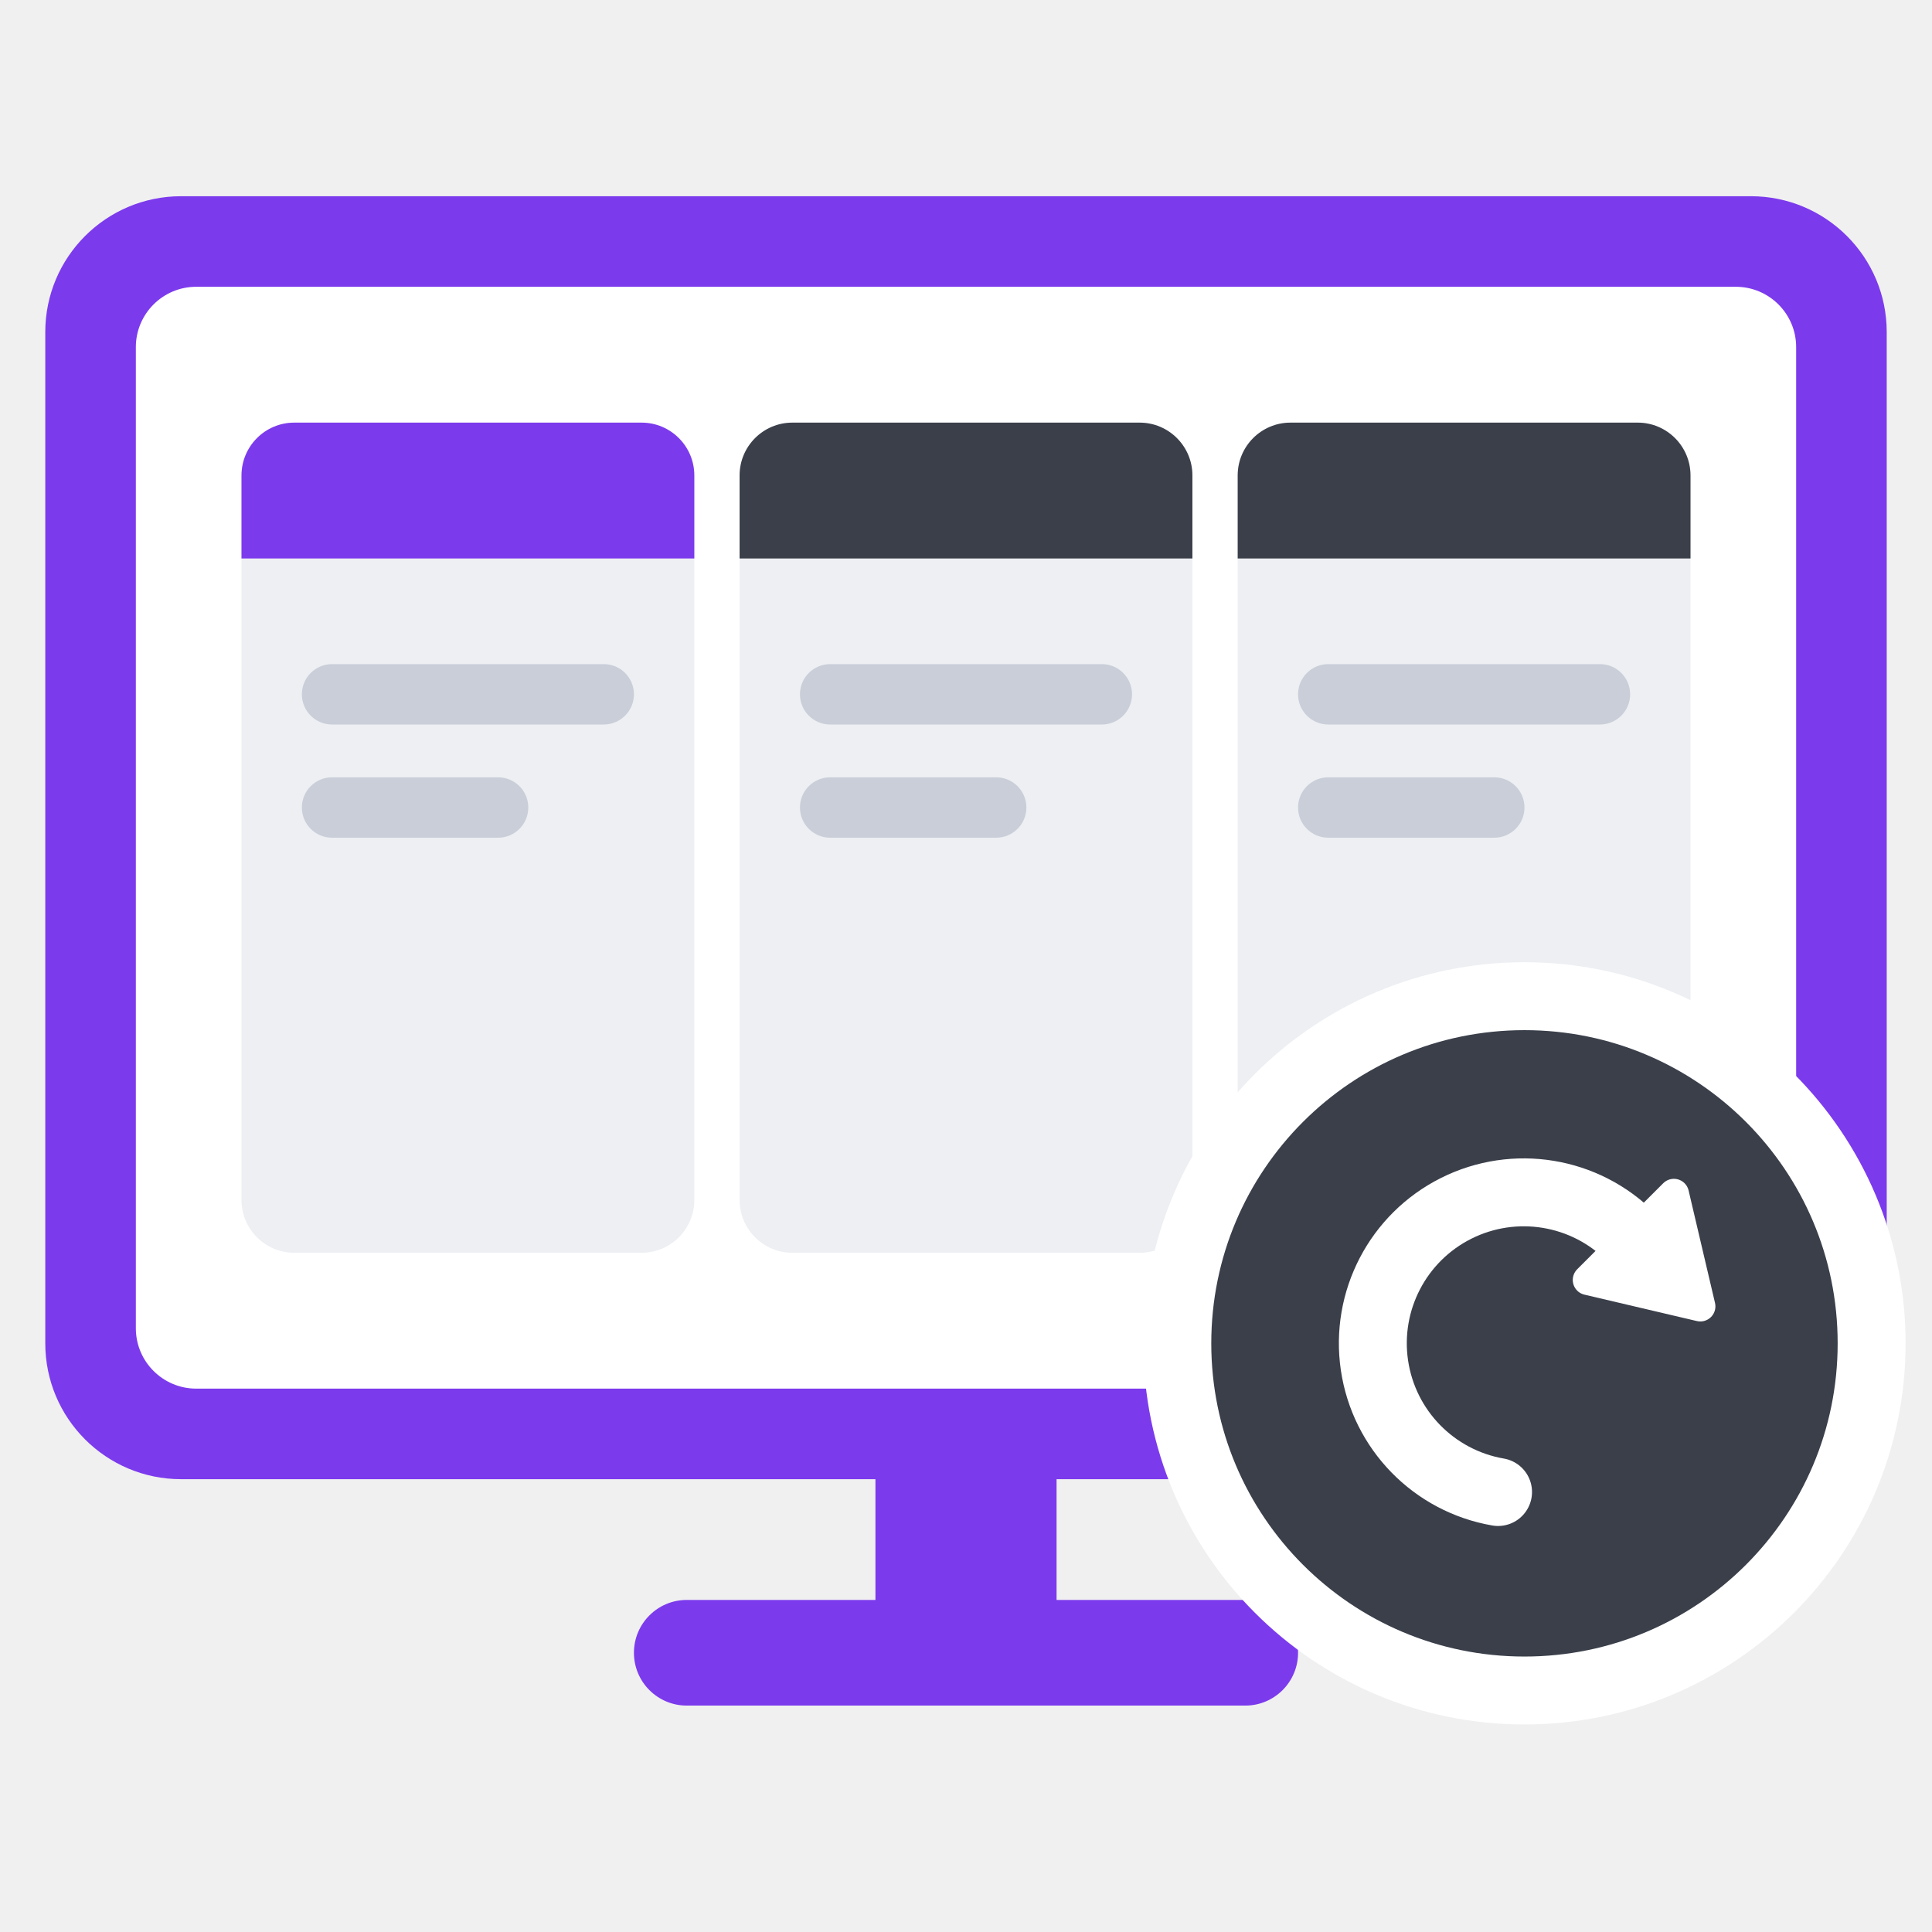
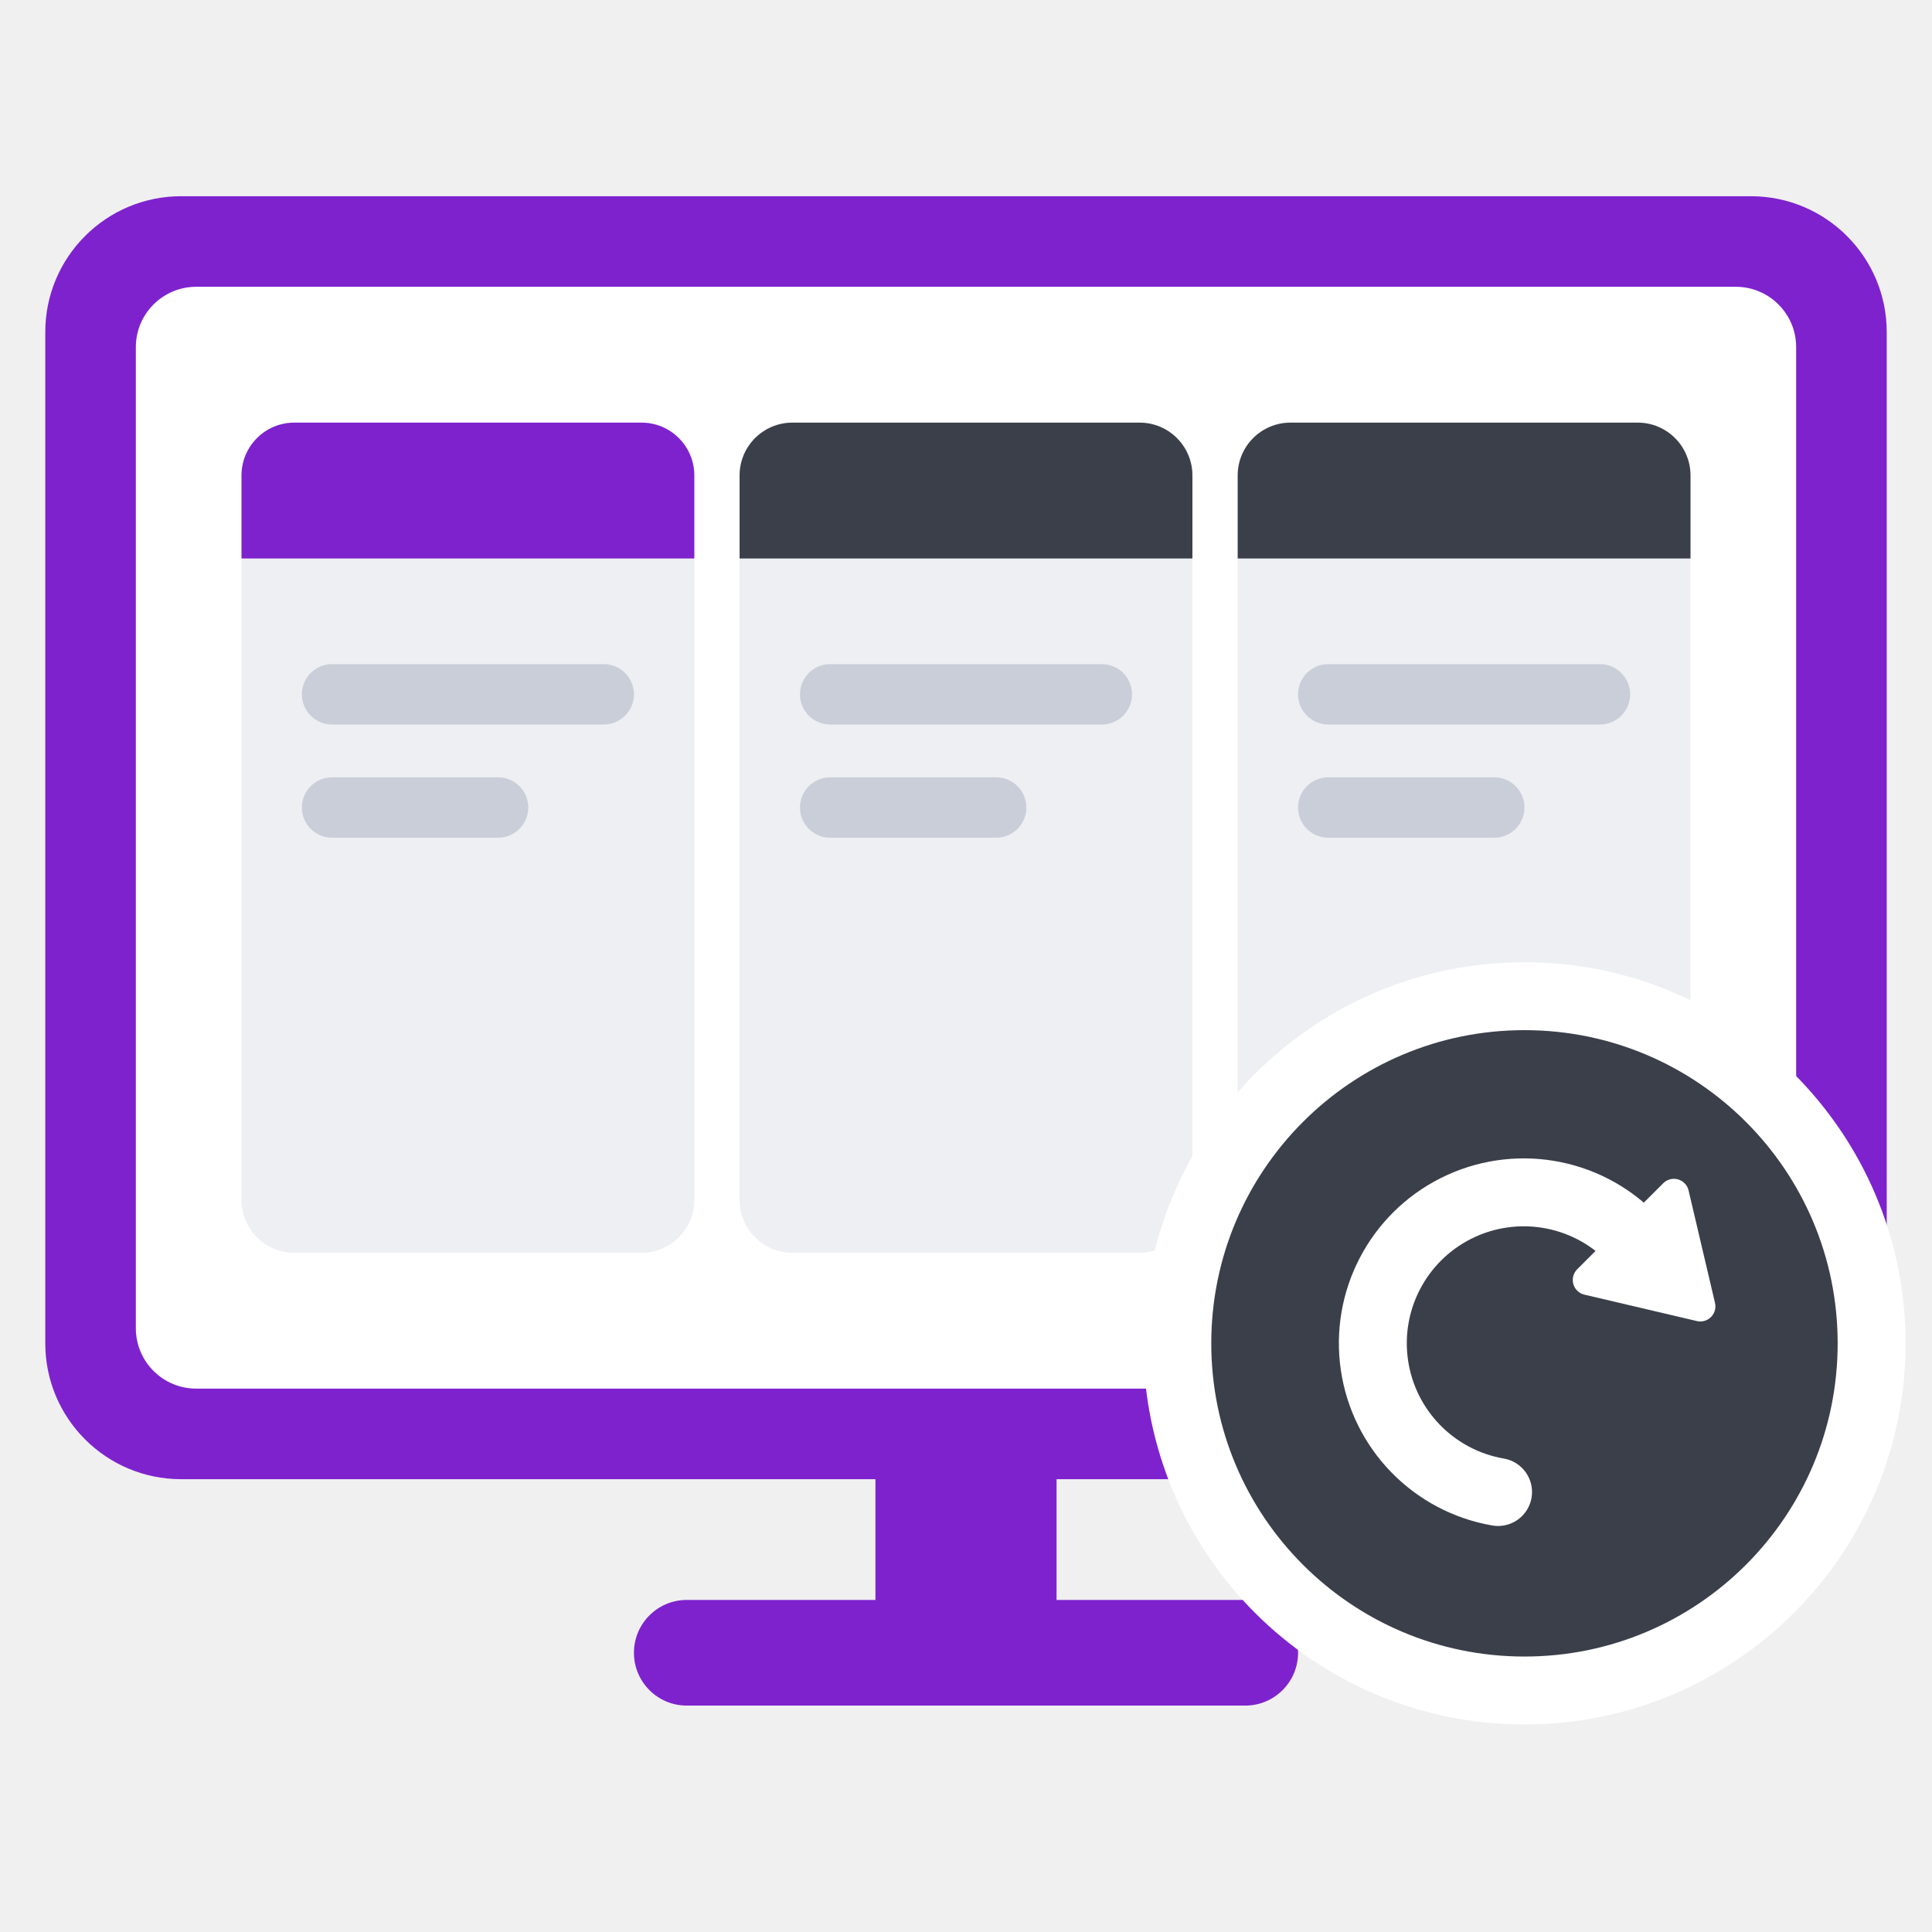
<svg xmlns="http://www.w3.org/2000/svg" viewBox="0 0 256 256">
-   <rect x="116" y="194" width="24" height="20" fill="#7C3AED" />
-   <rect x="84" y="212" width="88" height="14" rx="7" fill="#7C3AED" />
-   <rect x="6" y="26" width="244" height="170" rx="18" fill="#7C3AED" />
+   <rect x="116" y="194" width="24" height="20" fill="#7E22CE" />
+   <rect x="84" y="212" width="88" height="14" rx="7" fill="#7E22CE" />
+   <rect x="6" y="26" width="244" height="170" rx="18" fill="#7E22CE" />
  <rect x="18" y="38" width="220" height="146" rx="8" fill="#FFFFFF" />
  <rect x="32" y="56" width="60" height="110" rx="7" fill="#EDEFF3" />
-   <path d="M32 63 a7 7 0 0 1 7 -7 h46 a7 7 0 0 1 7 7 v11 h-60 z" fill="#7C3AED" />
+   <path d="M32 63 a7 7 0 0 1 7 -7 h46 a7 7 0 0 1 7 7 v11 h-60 z" fill="#7E22CE" />
  <rect x="40" y="88" width="44" height="8" rx="4" fill="#C9CED8" />
  <rect x="40" y="103" width="30" height="8" rx="4" fill="#C9CED8" />
  <rect x="98" y="56" width="60" height="110" rx="7" fill="#EDEFF3" />
  <path d="M98 63 a7 7 0 0 1 7 -7 h46 a7 7 0 0 1 7 7 v11 h-60 z" fill="#3A3F4A" />
  <rect x="106" y="88" width="44" height="8" rx="4" fill="#C9CED8" />
  <rect x="106" y="103" width="30" height="8" rx="4" fill="#C9CED8" />
  <rect x="164" y="56" width="60" height="110" rx="7" fill="#EDEFF3" />
  <path d="M164 63 a7 7 0 0 1 7 -7 h46 a7 7 0 0 1 7 7 v11 h-60 z" fill="#3A3F4A" />
  <rect x="172" y="88" width="44" height="8" rx="4" fill="#C9CED8" />
  <rect x="172" y="103" width="30" height="8" rx="4" fill="#C9CED8" />
  <circle cx="202" cy="178" r="46" fill="#3A3F4A" stroke="#FFFFFF" stroke-width="9" />
  <path d="M 198.5 197.7 A 20 20 0 1 1 216.1 163.9" fill="none" stroke="#FFFFFF" stroke-width="9" stroke-linecap="round" />
  <polygon points="225.3,173.1 210.4,169.6 221.8,158.2" fill="#FFFFFF" stroke="#FFFFFF" stroke-width="4" stroke-linejoin="round" />
</svg>
